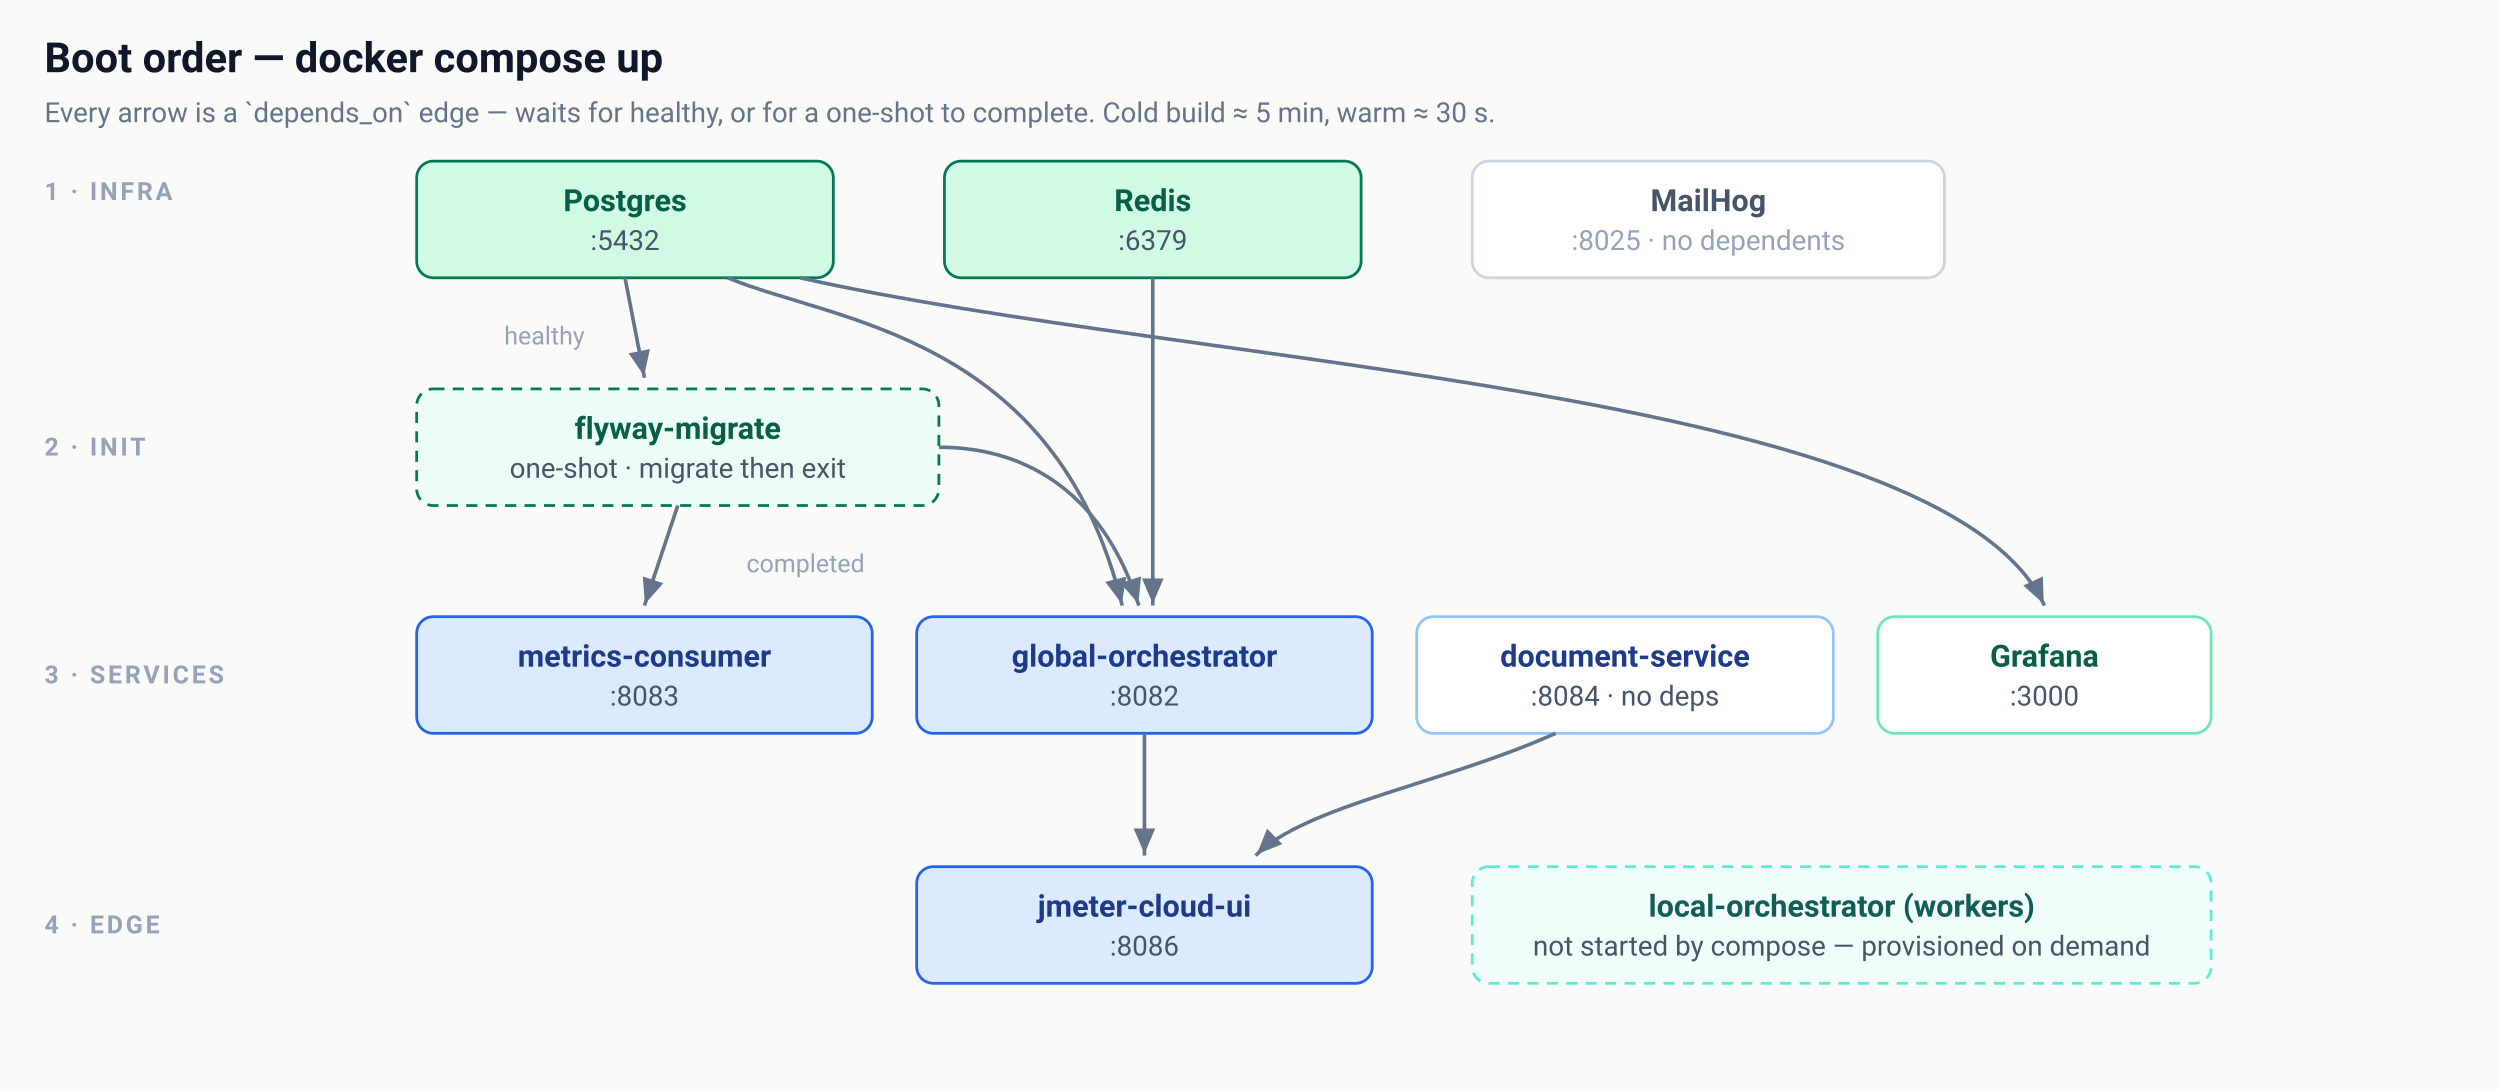
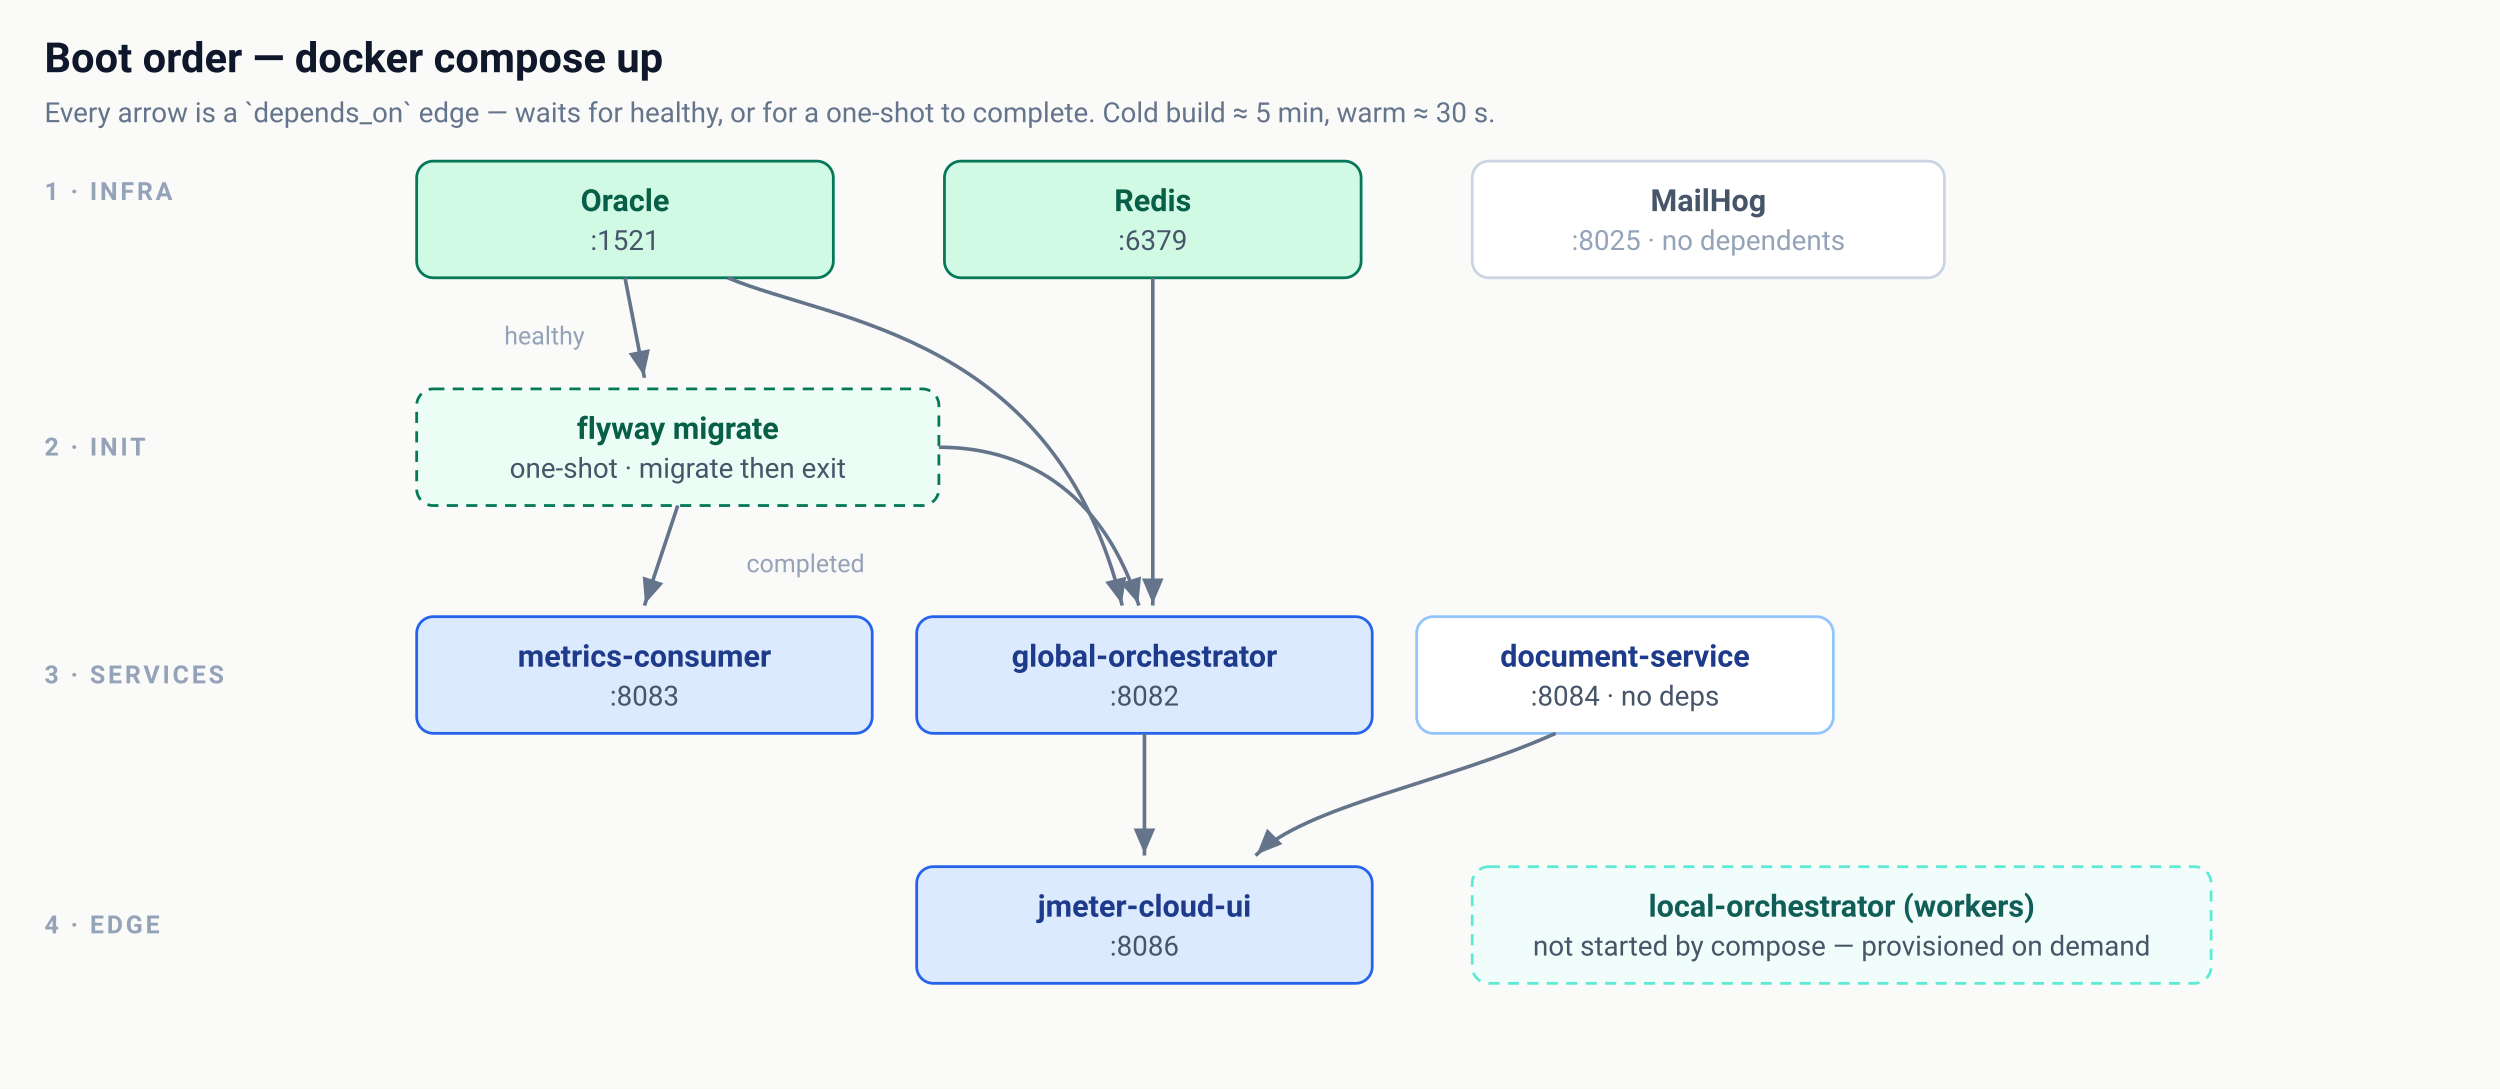
<svg xmlns="http://www.w3.org/2000/svg" viewBox="0 0 900 392" width="900" height="392" font-family="-apple-system, 'Segoe UI', Roboto, Helvetica, Arial, sans-serif">
  <defs>
    <marker id="b" markerWidth="9" markerHeight="9" refX="7.5" refY="3" orient="auto" markerUnits="strokeWidth">
      <path d="M0,0 L0,6 L7,3 z" fill="#64748b" />
    </marker>
  </defs>
  <rect width="900" height="392" fill="#fafaf9" />
  <text x="16" y="26" font-size="15" font-weight="700" fill="#0f172a">Boot order — docker compose up</text>
  <text x="16" y="44" font-size="10" fill="#64748b">Every arrow is a `depends_on` edge — waits for healthy, or for a one-shot to complete. Cold build ≈ 5 min, warm ≈ 30 s.</text>
  <text x="16" y="72" font-size="9" font-weight="600" fill="#94a3b8" letter-spacing="1">1 · INFRA</text>
  <text x="16" y="164" font-size="9" font-weight="600" fill="#94a3b8" letter-spacing="1">2 · INIT</text>
  <text x="16" y="246" font-size="9" font-weight="600" fill="#94a3b8" letter-spacing="1">3 · SERVICES</text>
  <text x="16" y="336" font-size="9" font-weight="600" fill="#94a3b8" letter-spacing="1">4 · EDGE</text>
  <g font-size="11" text-anchor="middle">
    <rect x="150" y="58" width="150" height="42" rx="6" fill="#d1fae5" stroke="#047857" />
-     <text x="225" y="76" font-weight="600" fill="#065f46">Postgres</text>
-     <text x="225" y="90" font-size="10" fill="#475569">:5432</text>
+     <text x="225" y="76" font-weight="600" fill="#065f46">Oracle</text>
+     <text x="225" y="90" font-size="10" fill="#475569">:1521</text>
    <rect x="340" y="58" width="150" height="42" rx="6" fill="#d1fae5" stroke="#047857" />
    <text x="415" y="76" font-weight="600" fill="#065f46">Redis</text>
    <text x="415" y="90" font-size="10" fill="#475569">:6379</text>
    <rect x="530" y="58" width="170" height="42" rx="6" fill="#ffffff" stroke="#cbd5e1" />
    <text x="615" y="76" font-weight="600" fill="#475569">MailHog</text>
    <text x="615" y="90" font-size="10" fill="#94a3b8">:8025 · no dependents</text>
  </g>
  <rect x="150" y="140" width="188" height="42" rx="6" fill="#ecfdf5" stroke="#047857" stroke-dasharray="4,3" />
-   <text x="244" y="158" font-size="11" font-weight="600" text-anchor="middle" fill="#065f46">flyway-migrate</text>
+   <text x="244" y="158" font-size="11" font-weight="600" text-anchor="middle" fill="#065f46">flyway migrate</text>
  <text x="244" y="172" font-size="10" text-anchor="middle" fill="#475569">one-shot · migrate then exit</text>
  <g font-size="11" text-anchor="middle">
    <rect x="150" y="222" width="164" height="42" rx="6" fill="#dbeafe" stroke="#2563eb" />
    <text x="232" y="240" font-weight="600" fill="#1e3a8a">metrics-consumer</text>
    <text x="232" y="254" font-size="10" fill="#475569">:8083</text>
    <rect x="330" y="222" width="164" height="42" rx="6" fill="#dbeafe" stroke="#2563eb" />
    <text x="412" y="240" font-weight="600" fill="#1e3a8a">global-orchestrator</text>
    <text x="412" y="254" font-size="10" fill="#475569">:8082</text>
    <rect x="510" y="222" width="150" height="42" rx="6" fill="#ffffff" stroke="#93c5fd" />
    <text x="585" y="240" font-weight="600" fill="#1e3a8a">document-service</text>
    <text x="585" y="254" font-size="10" fill="#475569">:8084 · no deps</text>
-     <rect x="676" y="222" width="120" height="42" rx="6" fill="#ffffff" stroke="#6ee7b7" />
-     <text x="736" y="240" font-weight="600" fill="#065f46">Grafana</text>
-     <text x="736" y="254" font-size="10" fill="#475569">:3000</text>
  </g>
  <rect x="330" y="312" width="164" height="42" rx="6" fill="#dbeafe" stroke="#2563eb" />
  <text x="412" y="330" font-size="11" font-weight="600" text-anchor="middle" fill="#1e3a8a">jmeter-cloud-ui</text>
  <text x="412" y="344" font-size="10" text-anchor="middle" fill="#475569">:8086</text>
  <rect x="530" y="312" width="266" height="42" rx="6" fill="#f0fdfa" stroke="#5eead4" stroke-dasharray="4,3" />
  <text x="663" y="330" font-size="11" font-weight="600" text-anchor="middle" fill="#115e59">local-orchestrator (workers)</text>
  <text x="663" y="344" font-size="10" text-anchor="middle" fill="#475569">not started by compose — provisioned on demand</text>
  <g stroke="#64748b" stroke-width="1.3" fill="none" marker-end="url(#b)">
    <path d="M225,100 L232,136" />
    <path d="M244,182 L232,218" />
    <path d="M262,100 C300,116 380,120 404,218" />
    <path d="M338,161 C372,161 398,180 410,218" />
    <path d="M415,100 L415,136 L415,218" stroke-dasharray="0" />
-     <path d="M288,100 C430,132 700,140 736,218" />
    <path d="M412,264 L412,308" />
    <path d="M560,264 C520,282 470,290 452,308" />
  </g>
  <text x="196" y="124" font-size="9" text-anchor="middle" fill="#94a3b8">healthy</text>
  <text x="290" y="206" font-size="9" text-anchor="middle" fill="#94a3b8">completed</text>
</svg>
